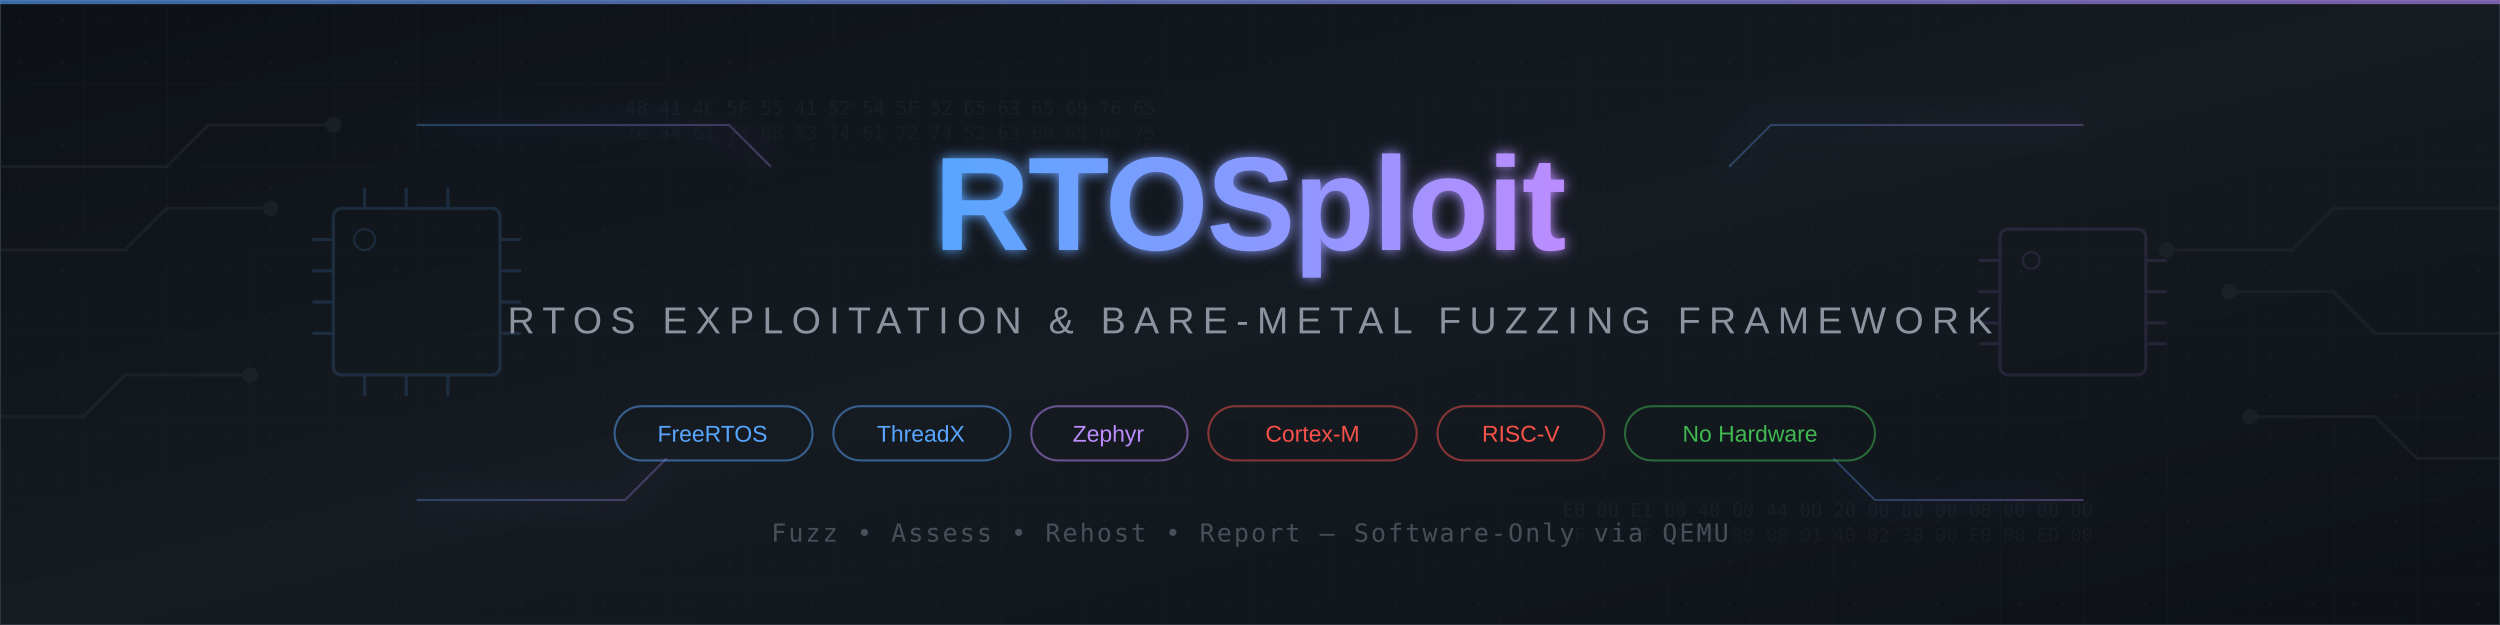
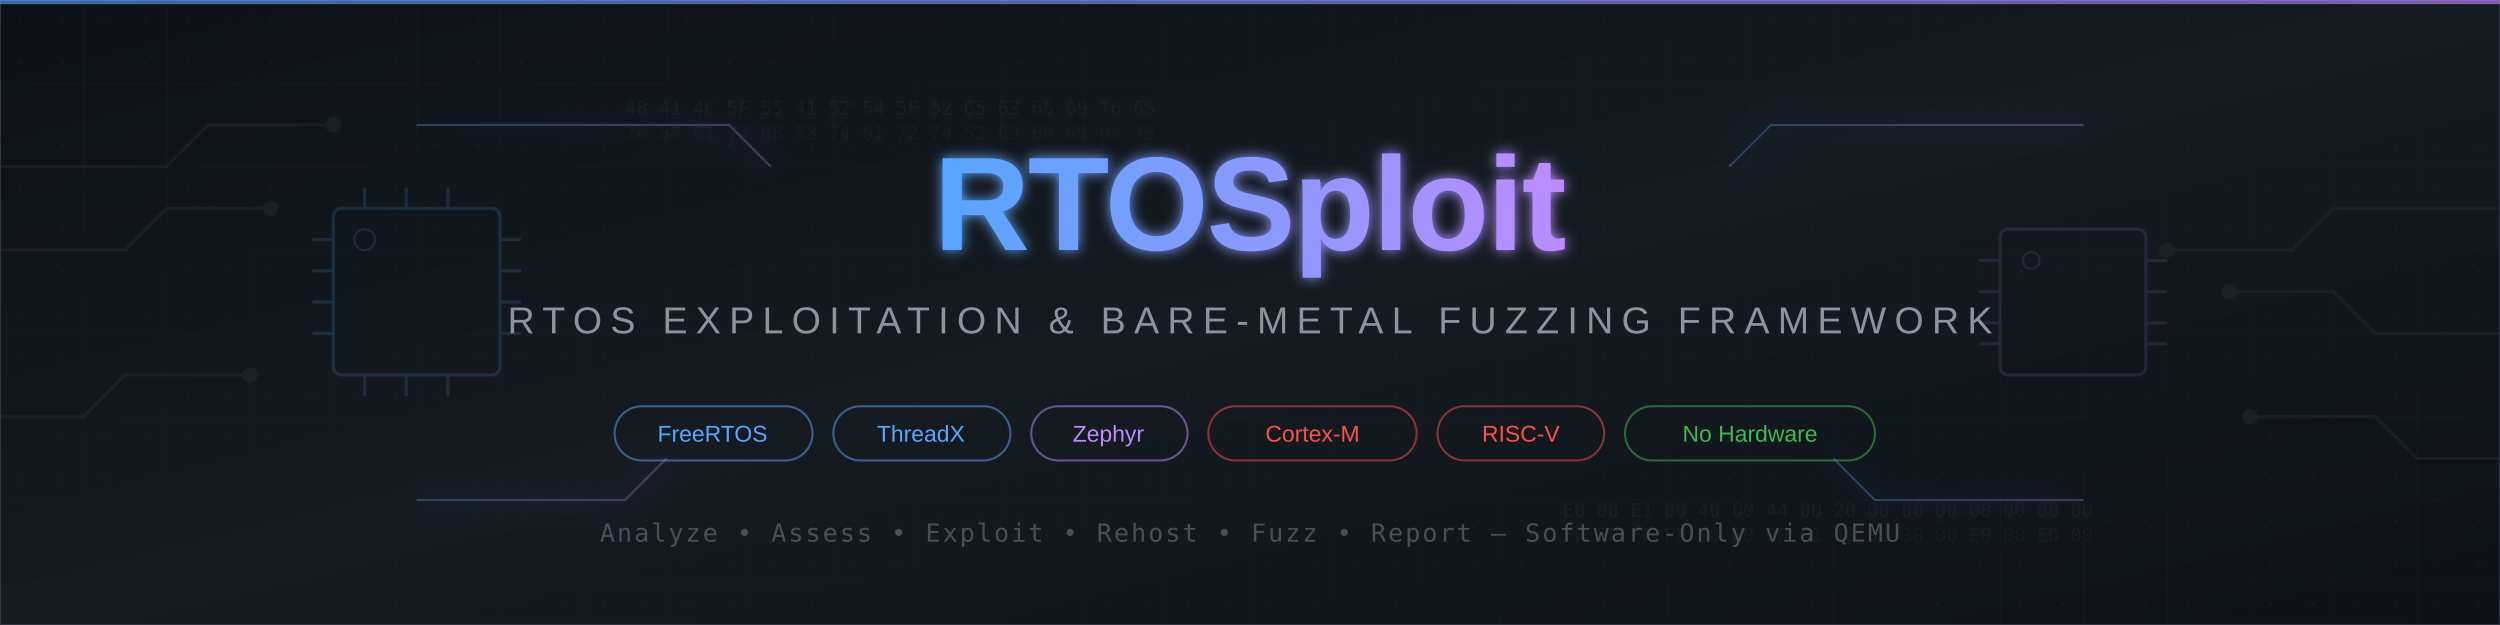
<svg xmlns="http://www.w3.org/2000/svg" width="1200" height="300" viewBox="0 0 1200 300">
  <defs>
    <linearGradient id="bg" x1="0%" y1="0%" x2="100%" y2="100%">
      <stop offset="0%" style="stop-color:#0d1117" />
      <stop offset="50%" style="stop-color:#161b22" />
      <stop offset="100%" style="stop-color:#0d1117" />
    </linearGradient>
    <linearGradient id="accent" x1="0%" y1="0%" x2="100%" y2="0%">
      <stop offset="0%" style="stop-color:#58a6ff" />
      <stop offset="100%" style="stop-color:#bc8cff" />
    </linearGradient>
    <linearGradient id="redglow" x1="0%" y1="0%" x2="100%" y2="0%">
      <stop offset="0%" style="stop-color:#f85149" />
      <stop offset="100%" style="stop-color:#ff7b72" />
    </linearGradient>
    <filter id="glow">
      <feGaussianBlur stdDeviation="3" result="blur" />
      <feMerge>
        <feMergeNode in="blur" />
        <feMergeNode in="SourceGraphic" />
      </feMerge>
    </filter>
    <filter id="softglow">
      <feGaussianBlur stdDeviation="8" result="blur" />
      <feMerge>
        <feMergeNode in="blur" />
        <feMergeNode in="SourceGraphic" />
      </feMerge>
    </filter>
    <pattern id="grid" width="40" height="40" patternUnits="userSpaceOnUse">
      <path d="M 40 0 L 0 0 0 40" fill="none" stroke="#21262d" stroke-width="0.5" />
    </pattern>
    <pattern id="dots" width="20" height="20" patternUnits="userSpaceOnUse">
      <circle cx="10" cy="10" r="0.5" fill="#30363d" />
    </pattern>
  </defs>
  <rect width="1200" height="300" fill="url(#bg)" />
  <rect width="1200" height="300" fill="url(#grid)" opacity="0.4" />
  <rect width="1200" height="300" fill="url(#dots)" opacity="0.3" />
  <g stroke="#21262d" stroke-width="1.5" fill="none" opacity="0.6">
    <path d="M 0 80 H 80 L 100 60 H 160" />
    <path d="M 0 120 H 60 L 80 100 H 130" />
    <path d="M 0 200 H 40 L 60 180 H 120" />
    <circle cx="160" cy="60" r="3" fill="#21262d" />
    <circle cx="130" cy="100" r="3" fill="#21262d" />
    <circle cx="120" cy="180" r="3" fill="#21262d" />
    <path d="M 1200 100 H 1120 L 1100 120 H 1040" />
    <path d="M 1200 160 H 1140 L 1120 140 H 1070" />
    <path d="M 1200 220 H 1160 L 1140 200 H 1080" />
    <circle cx="1040" cy="120" r="3" fill="#21262d" />
    <circle cx="1070" cy="140" r="3" fill="#21262d" />
    <circle cx="1080" cy="200" r="3" fill="#21262d" />
  </g>
  <g stroke="url(#accent)" stroke-width="1" fill="none" opacity="0.3" filter="url(#softglow)">
    <path d="M 200 60 H 350 L 370 80" />
    <path d="M 830 80 L 850 60 H 1000" />
    <path d="M 200 240 H 300 L 320 220" />
    <path d="M 880 220 L 900 240 H 1000" />
  </g>
  <g transform="translate(160, 100)" opacity="0.15">
    <rect x="0" y="0" width="80" height="80" rx="4" fill="none" stroke="#58a6ff" stroke-width="1.5" />
    <line x1="-10" y1="15" x2="0" y2="15" stroke="#58a6ff" stroke-width="1.5" />
    <line x1="-10" y1="30" x2="0" y2="30" stroke="#58a6ff" stroke-width="1.5" />
    <line x1="-10" y1="45" x2="0" y2="45" stroke="#58a6ff" stroke-width="1.5" />
    <line x1="-10" y1="60" x2="0" y2="60" stroke="#58a6ff" stroke-width="1.5" />
    <line x1="80" y1="15" x2="90" y2="15" stroke="#58a6ff" stroke-width="1.5" />
    <line x1="80" y1="30" x2="90" y2="30" stroke="#58a6ff" stroke-width="1.5" />
    <line x1="80" y1="45" x2="90" y2="45" stroke="#58a6ff" stroke-width="1.5" />
    <line x1="80" y1="60" x2="90" y2="60" stroke="#58a6ff" stroke-width="1.5" />
    <line x1="15" y1="-10" x2="15" y2="0" stroke="#58a6ff" stroke-width="1.5" />
    <line x1="35" y1="-10" x2="35" y2="0" stroke="#58a6ff" stroke-width="1.5" />
    <line x1="55" y1="-10" x2="55" y2="0" stroke="#58a6ff" stroke-width="1.5" />
    <line x1="15" y1="80" x2="15" y2="90" stroke="#58a6ff" stroke-width="1.5" />
    <line x1="35" y1="80" x2="35" y2="90" stroke="#58a6ff" stroke-width="1.5" />
    <line x1="55" y1="80" x2="55" y2="90" stroke="#58a6ff" stroke-width="1.5" />
    <circle cx="15" cy="15" r="5" fill="none" stroke="#58a6ff" stroke-width="1" />
  </g>
  <g transform="translate(960, 110)" opacity="0.12">
    <rect x="0" y="0" width="70" height="70" rx="4" fill="none" stroke="#bc8cff" stroke-width="1.5" />
    <line x1="-10" y1="15" x2="0" y2="15" stroke="#bc8cff" stroke-width="1.5" />
    <line x1="-10" y1="30" x2="0" y2="30" stroke="#bc8cff" stroke-width="1.5" />
    <line x1="-10" y1="45" x2="0" y2="45" stroke="#bc8cff" stroke-width="1.5" />
    <line x1="-10" y1="55" x2="0" y2="55" stroke="#bc8cff" stroke-width="1.5" />
    <line x1="70" y1="15" x2="80" y2="15" stroke="#bc8cff" stroke-width="1.5" />
    <line x1="70" y1="30" x2="80" y2="30" stroke="#bc8cff" stroke-width="1.5" />
    <line x1="70" y1="45" x2="80" y2="45" stroke="#bc8cff" stroke-width="1.5" />
    <line x1="70" y1="55" x2="80" y2="55" stroke="#bc8cff" stroke-width="1.5" />
    <circle cx="15" cy="15" r="4" fill="none" stroke="#bc8cff" stroke-width="1" />
  </g>
  <text x="300" y="55" font-family="monospace" font-size="9" fill="#21262d" opacity="0.5">48 41 4C 5F 55 41 52 54 5F 52 65 63 65 69 76 65</text>
  <text x="300" y="67" font-family="monospace" font-size="9" fill="#21262d" opacity="0.4">76 54 61 73 6B 53 74 61 72 74 53 63 68 65 64 75</text>
  <text x="750" y="248" font-family="monospace" font-size="9" fill="#21262d" opacity="0.5">E0 00 E1 00 40 00 44 00 20 00 00 00 08 00 00 00</text>
  <text x="750" y="260" font-family="monospace" font-size="9" fill="#21262d" opacity="0.4">FF FF FF FF 00 00 00 01 40 02 30 00 E0 00 ED 00</text>
  <text x="600" y="120" text-anchor="middle" font-family="'Segoe UI', 'Helvetica Neue', Arial, sans-serif" font-weight="800" font-size="64" fill="url(#accent)" filter="url(#glow)" letter-spacing="-1">
    RTOSploit
  </text>
  <text x="600" y="160" text-anchor="middle" font-family="'Segoe UI', 'Helvetica Neue', Arial, sans-serif" font-weight="400" font-size="18" fill="#8b949e" letter-spacing="4">
    RTOS EXPLOITATION &amp; BARE-METAL FUZZING FRAMEWORK
  </text>
  <line x1="380" y1="178" x2="820" y2="178" stroke="url(#accent)" stroke-width="1" opacity="0.4" />
  <g font-family="'Segoe UI', 'Helvetica Neue', Arial, sans-serif" font-size="11" font-weight="500">
    <rect x="295" y="195" width="95" height="26" rx="13" fill="none" stroke="#58a6ff" stroke-width="1" opacity="0.5" />
    <text x="342" y="212" text-anchor="middle" fill="#58a6ff">FreeRTOS</text>
    <rect x="400" y="195" width="85" height="26" rx="13" fill="none" stroke="#58a6ff" stroke-width="1" opacity="0.5" />
    <text x="442" y="212" text-anchor="middle" fill="#58a6ff">ThreadX</text>
    <rect x="495" y="195" width="75" height="26" rx="13" fill="none" stroke="#bc8cff" stroke-width="1" opacity="0.5" />
    <text x="532" y="212" text-anchor="middle" fill="#bc8cff">Zephyr</text>
    <rect x="580" y="195" width="100" height="26" rx="13" fill="none" stroke="#f85149" stroke-width="1" opacity="0.5" />
    <text x="630" y="212" text-anchor="middle" fill="#f85149">Cortex-M</text>
    <rect x="690" y="195" width="80" height="26" rx="13" fill="none" stroke="#f85149" stroke-width="1" opacity="0.5" />
    <text x="730" y="212" text-anchor="middle" fill="#f85149">RISC-V</text>
    <rect x="780" y="195" width="120" height="26" rx="13" fill="none" stroke="#3fb950" stroke-width="1" opacity="0.5" />
    <text x="840" y="212" text-anchor="middle" fill="#3fb950">No Hardware</text>
  </g>
  <text x="600" y="260" text-anchor="middle" font-family="monospace" font-size="12" fill="#484f58" letter-spacing="1">
-     Fuzz • Assess • Rehost • Report — Software-Only via QEMU
+     Analyze • Assess • Exploit • Rehost • Fuzz • Report — Software-Only via QEMU
  </text>
  <rect x="0" y="0" width="1200" height="300" fill="none" stroke="#30363d" stroke-width="1" />
  <rect x="0" y="0" width="1200" height="2" fill="url(#accent)" opacity="0.6" />
</svg>
